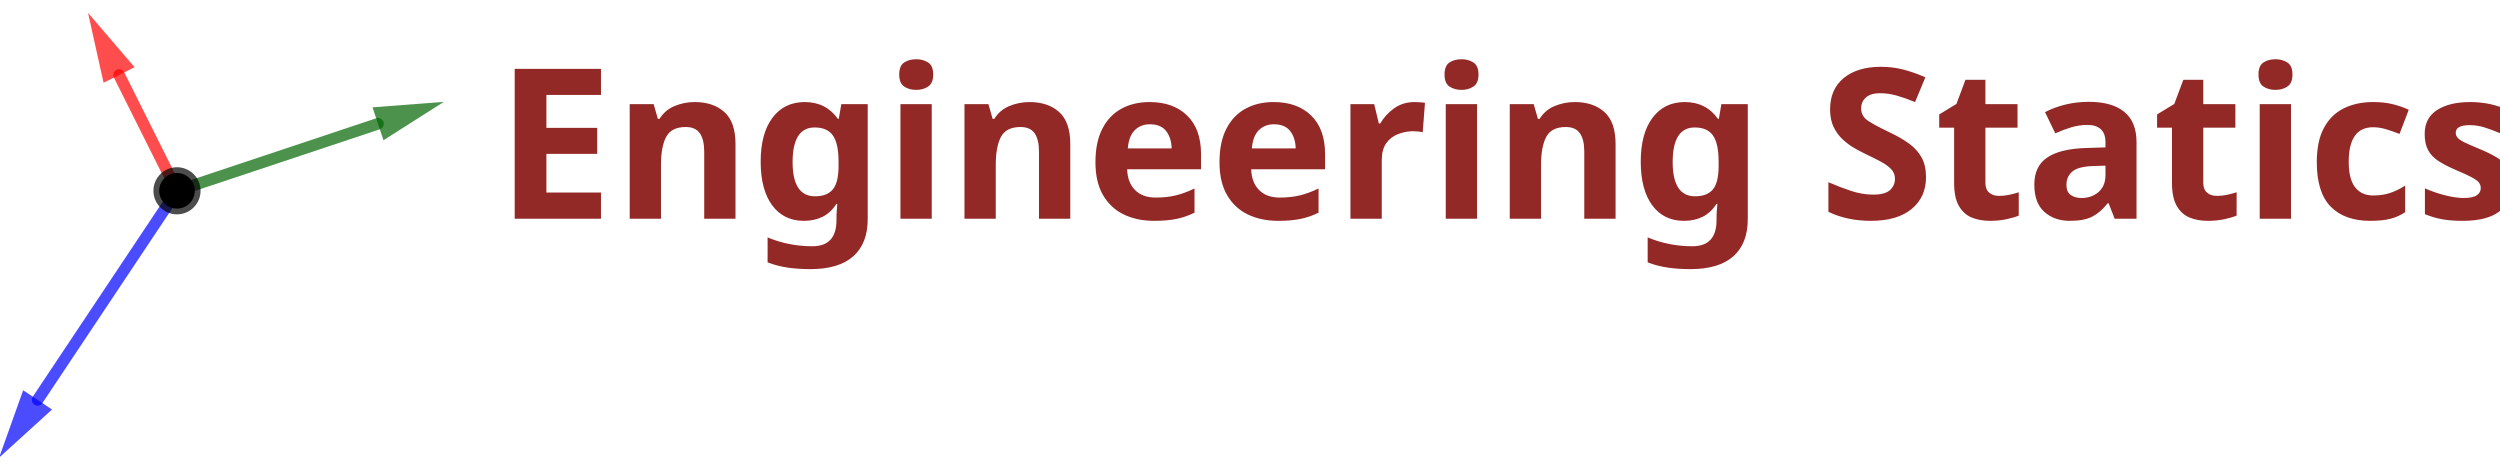
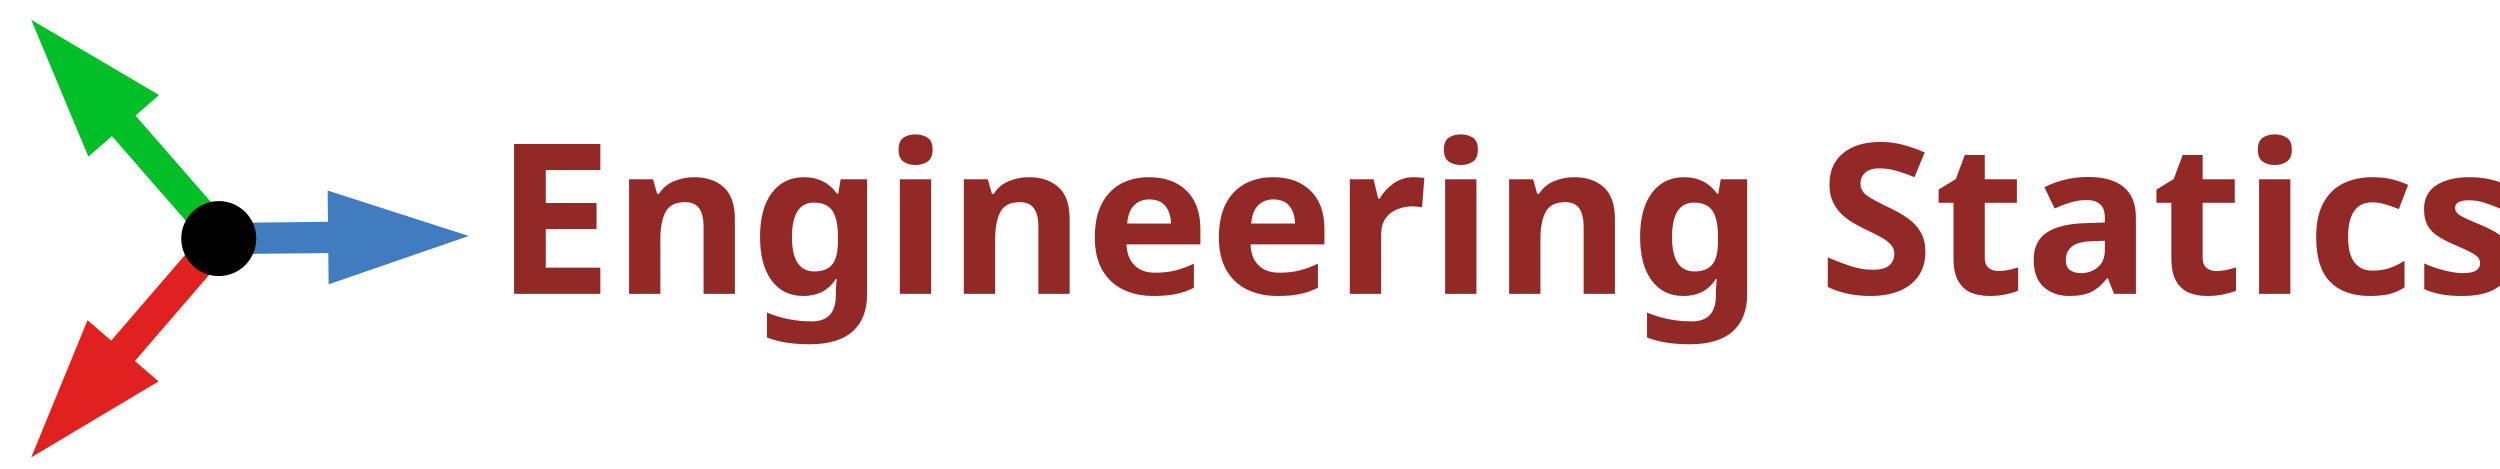
- <svg xmlns="http://www.w3.org/2000/svg" width="100%" height="100%" viewBox="0 0 800 150" version="1.1" xml:space="preserve" style="fill-rule:evenodd;clip-rule:evenodd;stroke-linecap:round;stroke-linejoin:round;stroke-miterlimit:10;">
+ <svg xmlns="http://www.w3.org/2000/svg" width="100%" height="100%" viewBox="0 0 800 150" version="1.1" xml:space="preserve" style="fill-rule:evenodd;clip-rule:evenodd;stroke-linecap:round;stroke-linejoin:round;stroke-miterlimit:1.5;">
  <g transform="matrix(1,0,0,1,0,4.41732)">
-     <g id="layer0">
-       <g>
-         <g>
-           <path d="M56.637,56.637L120.958,35.196" style="fill:none;fill-rule:nonzero;stroke:rgb(0,100,0);stroke-opacity:0.7;stroke-width:3.7px;" />
+     <g transform="matrix(1,0,0,1,10,6.34468)">
+       <g transform="matrix(0.581494,0.0173227,-0.00608316,0.587687,-19.0493,-7.73642)">
+         <g transform="matrix(1.71918,-0.0506746,0.0177953,1.70106,15.5035,-5.60527)">
+           <path d="M28.273,50.118L10,6.345L50.883,30.399L28.273,50.118Z" style="fill:rgb(0,191,39);" />
+           <path d="M70.323,75.511C70.323,75.511 50.563,52.854 33.662,33.476" style="fill:none;stroke:rgb(0,191,39);stroke-width:10px;" />
        </g>
      </g>
-       <g>
-         <g>
-           <path d="M142.019,28.176L122.711,40.462L119.205,29.931L142.019,28.176Z" style="fill:rgb(0,100,0);fill-opacity:0.7;" />
+       <g transform="matrix(0.581494,-0.0173227,-0.00608316,-0.587687,-19.0493,137.373)">
+         <g transform="matrix(1.71918,-0.0506746,-0.0177953,-1.70106,18.1935,251.528)">
+           <path d="M50.739,122.048L10,146.345L28.013,102.464L50.739,122.048Z" style="fill:rgb(225,32,32);" />
+           <path d="M70.323,76.345C70.323,76.345 50.437,99.42 33.501,119.074" style="fill:none;stroke:rgb(225,32,32);stroke-width:10px;" />
        </g>
      </g>
-       <g>
-         <g>
-           <path d="M56.637,56.637L38.104,19.571" style="fill:none;fill-rule:nonzero;stroke:rgb(255,0,0);stroke-opacity:0.7;stroke-width:3.7px;" />
+       <g transform="matrix(-0.3077,-0.32399,0.426115,-0.234588,35.7902,131.987)">
+         <g transform="matrix(-1.11581,1.54105,-2.02681,-1.46357,340.417,138.358)">
+           <path d="M104.845,60.983L150,75.511L105.159,90.981L104.845,60.983Z" style="fill:rgb(64,124,191);" />
+           <path d="M70.323,76.345C70.323,76.345 92.889,76.108 114.002,75.888" style="fill:none;stroke:rgb(64,124,191);stroke-width:10px;" />
        </g>
      </g>
-       <g>
-         <g>
-           <path d="M28.176,-0.285L43.068,17.089L33.14,22.053L28.176,-0.285Z" style="fill:rgb(255,0,0);fill-opacity:0.7;" />
-         </g>
-       </g>
-       <g>
-         <g>
-           <path d="M56.637,56.637L12.029,123.548" style="fill:none;fill-rule:nonzero;stroke:rgb(0,0,255);stroke-opacity:0.7;stroke-width:3.7px;" />
-         </g>
-       </g>
-       <g>
-         <g>
-           <path d="M-0.285,142.019L7.412,120.469L16.647,126.628L-0.285,142.019Z" style="fill:rgb(0,0,255);fill-opacity:0.7;" />
-         </g>
-       </g>
-       <g>
-         <g>
-           <path d="M59.483,56.637C59.483,58.208 58.208,59.483 56.637,59.483C55.065,59.483 53.791,58.208 53.791,56.637C53.791,55.065 55.065,53.791 56.637,53.791C58.208,53.791 59.483,55.065 59.483,56.637Z" style="fill:rgb(68,68,68);fill-rule:nonzero;" />
-         </g>
-       </g>
-       <g>
-         <g>
-           <path d="M59.483,56.637C59.483,58.208 58.208,59.483 56.637,59.483C55.065,59.483 53.791,58.208 53.791,56.637C53.791,55.065 55.065,53.791 56.637,53.791C58.208,53.791 59.483,55.065 59.483,56.637Z" style="fill:none;fill-rule:nonzero;stroke:black;stroke-width:0.57px;" />
-         </g>
+       <g transform="matrix(0.8,0,0,0.8,-72,-74.4173)">
+         <circle cx="165" cy="175" r="15" />
      </g>
    </g>
-     <g id="layer1">
-       <g>
-         <g>
-           <path d="M62.329,56.637C62.329,59.779 59.779,62.329 56.637,62.329C53.493,62.329 50.945,59.779 50.945,56.637C50.945,53.493 53.493,50.945 56.637,50.945C59.779,50.945 62.329,53.493 62.329,56.637Z" style="fill-rule:nonzero;" />
-         </g>
-       </g>
-       <g>
-         <g>
-           <path d="M62.329,56.637C62.329,59.779 59.779,62.329 56.637,62.329C53.493,62.329 50.945,59.779 50.945,56.637C50.945,53.493 53.493,50.945 56.637,50.945C59.779,50.945 62.329,53.493 62.329,56.637Z" style="fill:none;fill-rule:nonzero;stroke:black;stroke-opacity:0.7;stroke-width:3.7px;" />
-         </g>
-       </g>
-     </g>
-     <g transform="matrix(0.932849,0,0,0.932849,0.0724226,-37.0307)">
-       <text x="170px" y="110px" style="font-family:'PTSerif-Bold', 'PT Serif', sans-serif;font-weight:700;font-size:72px;fill:rgb(147,41,38);">Engineering Statics</text>
+     <g transform="matrix(0.932849,0,0,0.932849,158.454,89.6254)">
+       <text x="0px" y="0px" style="font-family:'PTSerif-Bold', 'PT Serif', sans-serif;font-weight:700;font-size:72px;fill:rgb(147,41,38);">Engineering Statics</text>
    </g>
  </g>
</svg>
